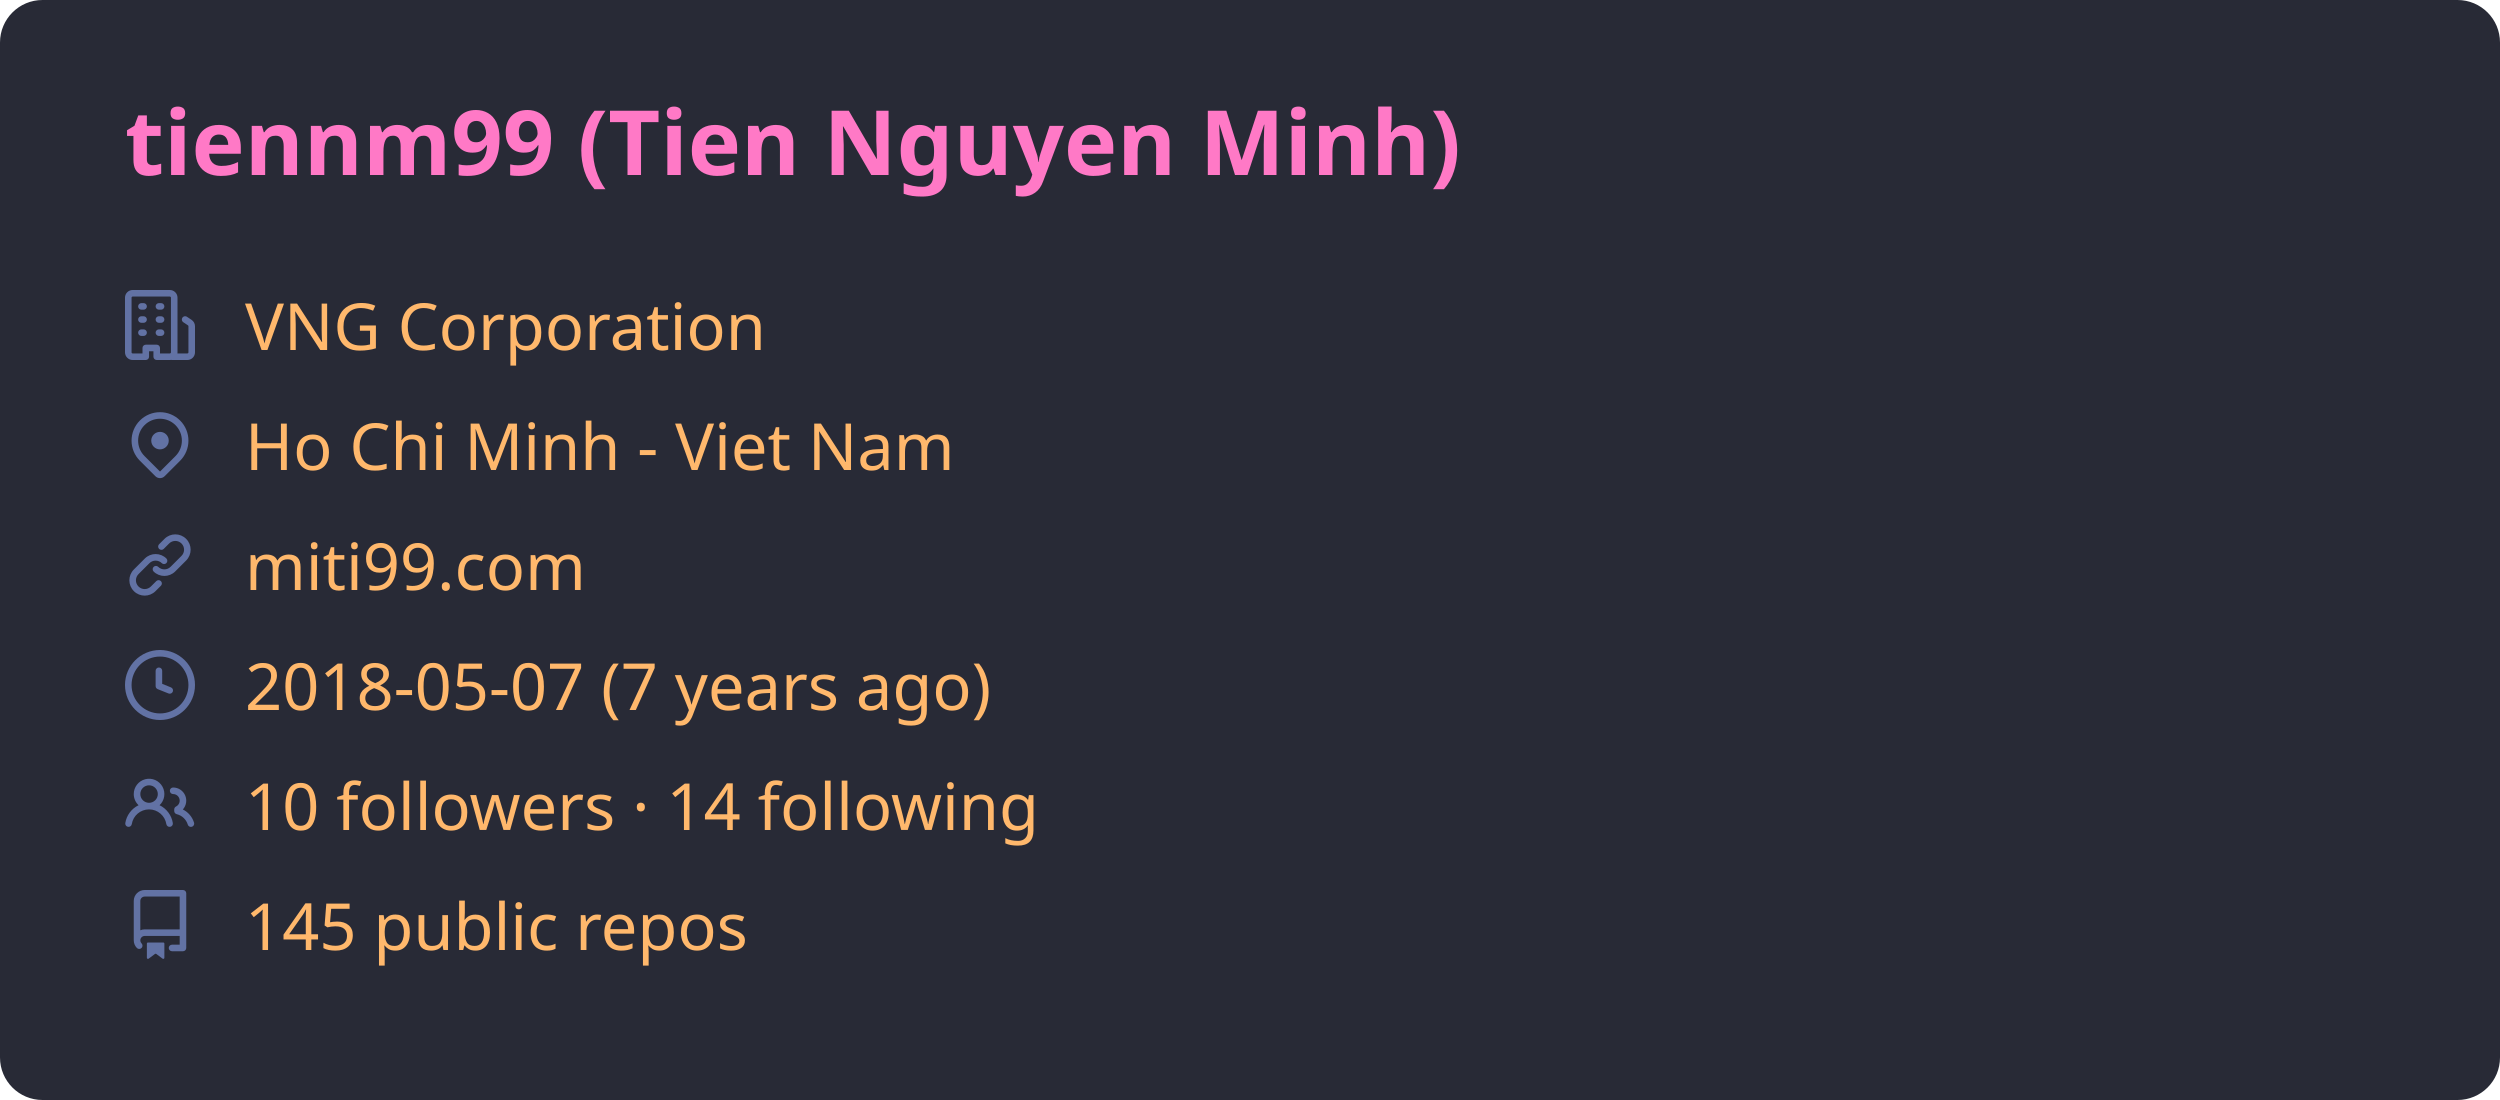
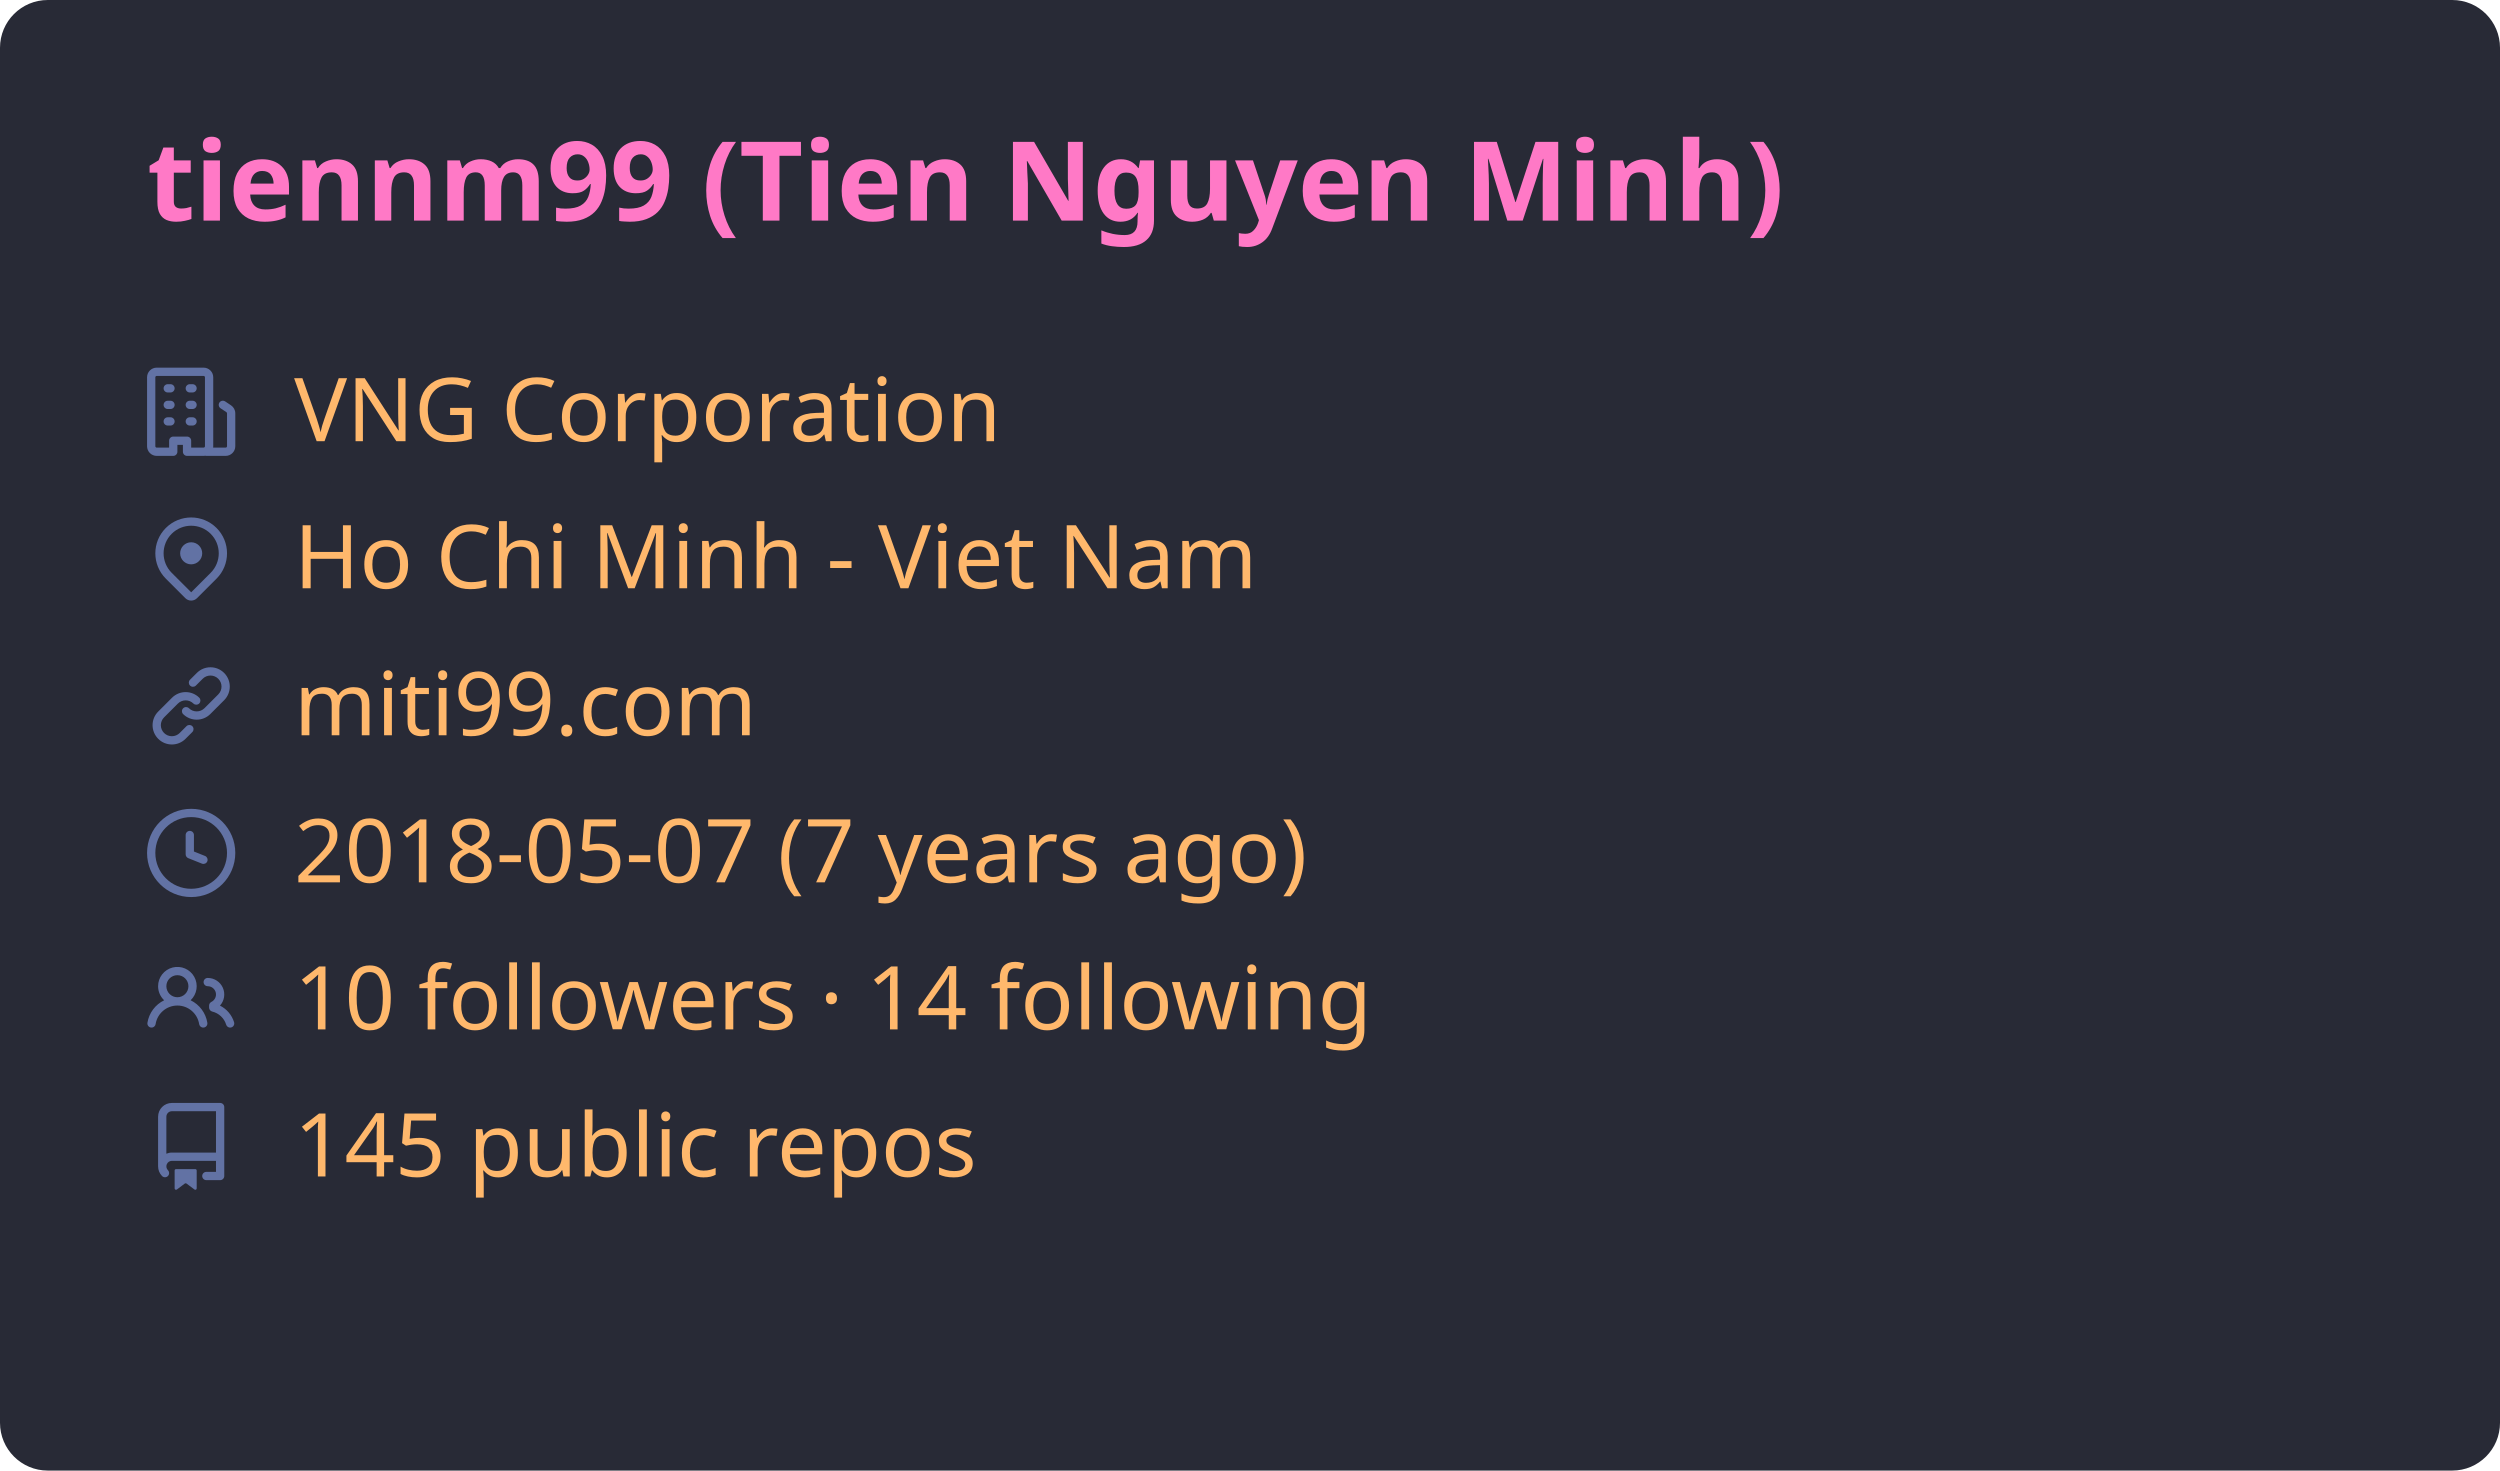
- <svg xmlns="http://www.w3.org/2000/svg" width="500" height="220" viewBox="0 0 500 220" font-family="'Segoe UI', Ubuntu, Sans-Serif">
-   <rect x="0.5" y="0.5" width="499" height="219" rx="8" fill="#282a36" stroke="#282a36" stroke-opacity="1.00" />
-   <text x="25" y="35" font-size="18" font-weight="600" fill="#ff79c6">tiennm99 (Tien Nguyen Minh)</text>
-   <g transform="translate(25,58.00) scale(0.875)" fill="#6272a4">
+ <svg xmlns="http://www.w3.org/2000/svg" width="340" height="200" viewBox="0 0 340 200" font-family="'Segoe UI', Ubuntu, Sans-Serif">
+   <rect x="0.5" y="0.5" width="339" height="199" rx="6" fill="#282a36" stroke="#282a36" stroke-opacity="1.00" />
+   <text x="20" y="30" font-size="15" font-weight="600" fill="#ff79c6">tiennm99 (Tien Nguyen Minh)</text>
+   <g transform="translate(20,50.00) scale(0.750)" fill="#6272a4">
    <path fill-rule="evenodd" d="M1.5 14.25c0 .138.112.25.25.25H4v-1.25a.75.75 0 01.75-.75h2.5a.75.75 0 01.75.75v1.25h2.25a.25.25 0 00.25-.25V1.75a.25.25 0 00-.25-.25h-8.5a.25.25 0 00-.25.25v12.5zM1.75 16A1.75 1.75 0 010 14.25V1.75C0 .784.784 0 1.75 0h8.5C11.216 0 12 .784 12 1.75v12.5c0 .085-.006.168-.018.25h2.268a.25.25 0 00.25-.25V8.285a.25.25 0 00-.111-.208l-1.055-.703a.75.75 0 11.832-1.248l1.055.703c.487.325.779.871.779 1.456v5.965A1.75 1.75 0 0114.25 16h-3.5a.75.75 0 01-.197-.026c-.099.017-.2.026-.303.026h-3a.75.75 0 01-.75-.75V14h-1v1.25a.75.75 0 01-.75.75h-3zM3 3.75A.75.75 0 013.75 3h.5a.75.75 0 010 1.5h-.5A.75.75 0 013 3.75zM3.75 6a.75.75 0 000 1.5h.5a.75.75 0 000-1.5h-.5zM3 9.75A.75.75 0 013.75 9h.5a.75.75 0 010 1.5h-.5A.75.75 0 013 9.75zM7.75 9a.75.75 0 000 1.5h.5a.75.75 0 000-1.5h-.5zM7 6.75A.75.75 0 017.75 6h.5a.75.75 0 010 1.5h-.5A.75.75 0 017 6.75zM7.75 3a.75.75 0 000 1.5h.5a.75.75 0 000-1.5h-.5z" />
  </g>
-   <text x="49" y="70" font-size="13" fill="#ffb86c">VNG Corporation</text>
-   <g transform="translate(25,82.00) scale(0.875)" fill="#6272a4">
+   <text x="40" y="60" font-size="12" fill="#ffb86c">VNG Corporation</text>
+   <g transform="translate(20,70.00) scale(0.750)" fill="#6272a4">
    <path fill-rule="evenodd" d="M11.536 3.464a5 5 0 010 7.072L8 14.07l-3.536-3.535a5 5 0 117.072-7.072v.001zm1.06 8.132a6.5 6.5 0 10-9.192 0l3.535 3.536a1.5 1.5 0 002.122 0l3.535-3.536zM8 9a2 2 0 100-4 2 2 0 000 4z" />
  </g>
-   <text x="49" y="94" font-size="13" fill="#ffb86c">Ho Chi Minh - Viet Nam</text>
-   <g transform="translate(25,106.00) scale(0.875)" fill="#6272a4">
+   <text x="40" y="80" font-size="12" fill="#ffb86c">Ho Chi Minh - Viet Nam</text>
+   <g transform="translate(20,90.00) scale(0.750)" fill="#6272a4">
    <path fill-rule="evenodd" d="M7.775 3.275a.75.75 0 001.06 1.06l1.25-1.25a2 2 0 112.83 2.83l-2.5 2.5a2 2 0 01-2.83 0 .75.75 0 00-1.06 1.06 3.5 3.5 0 004.95 0l2.5-2.5a3.5 3.5 0 00-4.95-4.95l-1.25 1.25zm-4.69 9.64a2 2 0 010-2.83l2.5-2.5a2 2 0 012.83 0 .75.75 0 001.06-1.06 3.5 3.5 0 00-4.95 0l-2.5 2.5a3.5 3.5 0 004.95 4.95l1.25-1.25a.75.75 0 00-1.06-1.06l-1.25 1.25a2 2 0 01-2.83 0z" />
  </g>
-   <text x="49" y="118" font-size="13" fill="#ffb86c">miti99.com</text>
-   <g transform="translate(25,130.00) scale(0.875)" fill="#6272a4">
+   <text x="40" y="100" font-size="12" fill="#ffb86c">miti99.com</text>
+   <g transform="translate(20,110.00) scale(0.750)" fill="#6272a4">
    <path fill-rule="evenodd" d="M1.5 8a6.5 6.5 0 1113 0 6.5 6.5 0 01-13 0zM8 0a8 8 0 100 16A8 8 0 008 0zm.5 4.75a.75.75 0 00-1.5 0v3.5a.75.75 0 00.471.696l2.5 1a.75.75 0 00.557-1.392L8.5 7.742V4.75z" />
  </g>
-   <text x="49" y="142" font-size="13" fill="#ffb86c">2018-05-07 (7 years ago)</text>
-   <g transform="translate(25,154.00) scale(0.875)" fill="#6272a4">
+   <text x="40" y="120" font-size="12" fill="#ffb86c">2018-05-07 (7 years ago)</text>
+   <g transform="translate(20,130.00) scale(0.750)" fill="#6272a4">
    <path fill-rule="evenodd" d="M5.5 3.5a2 2 0 100 4 2 2 0 000-4zM2 5.5a3.5 3.5 0 115.898 2.549 5.507 5.507 0 013.034 4.084.75.75 0 11-1.482.235 4.001 4.001 0 00-7.9 0 .75.75 0 01-1.482-.236A5.507 5.507 0 013.102 8.05 3.49 3.49 0 012 5.5zM11 4a.75.75 0 100 1.5 1.5 1.5 0 01.666 2.844.75.75 0 00-.416.672v.352a.75.75 0 00.574.73c1.2.289 2.162 1.2 2.522 2.372a.75.75 0 101.434-.44 5.01 5.01 0 00-2.56-3.012A3 3 0 0011 4z" />
  </g>
-   <text x="49" y="166" font-size="13" fill="#ffb86c">10 followers · 14 following</text>
-   <g transform="translate(25,178.00) scale(0.875)" fill="#6272a4">
+   <text x="40" y="140" font-size="12" fill="#ffb86c">10 followers · 14 following</text>
+   <g transform="translate(20,150.00) scale(0.750)" fill="#6272a4">
    <path fill-rule="evenodd" d="M2 2.5A2.5 2.5 0 014.5 0h8.75a.75.75 0 01.75.75v12.5a.75.75 0 01-.75.75h-2.5a.75.75 0 110-1.5h1.75v-2h-8a1 1 0 00-.714 1.7.75.75 0 01-1.072 1.05A2.495 2.495 0 012 11.5v-9zm10.5-1V9h-8c-.356 0-.694.074-1 .208V2.5a1 1 0 011-1h8zM5 12.25v3.25a.25.25 0 00.4.2l1.45-1.087a.25.25 0 01.3 0L8.6 15.7a.25.25 0 00.4-.2v-3.25a.25.25 0 00-.25-.25h-3.5a.25.25 0 00-.25.25z" />
  </g>
-   <text x="49" y="190" font-size="13" fill="#ffb86c">145 public repos</text>
+   <text x="40" y="160" font-size="12" fill="#ffb86c">145 public repos</text>
</svg>
